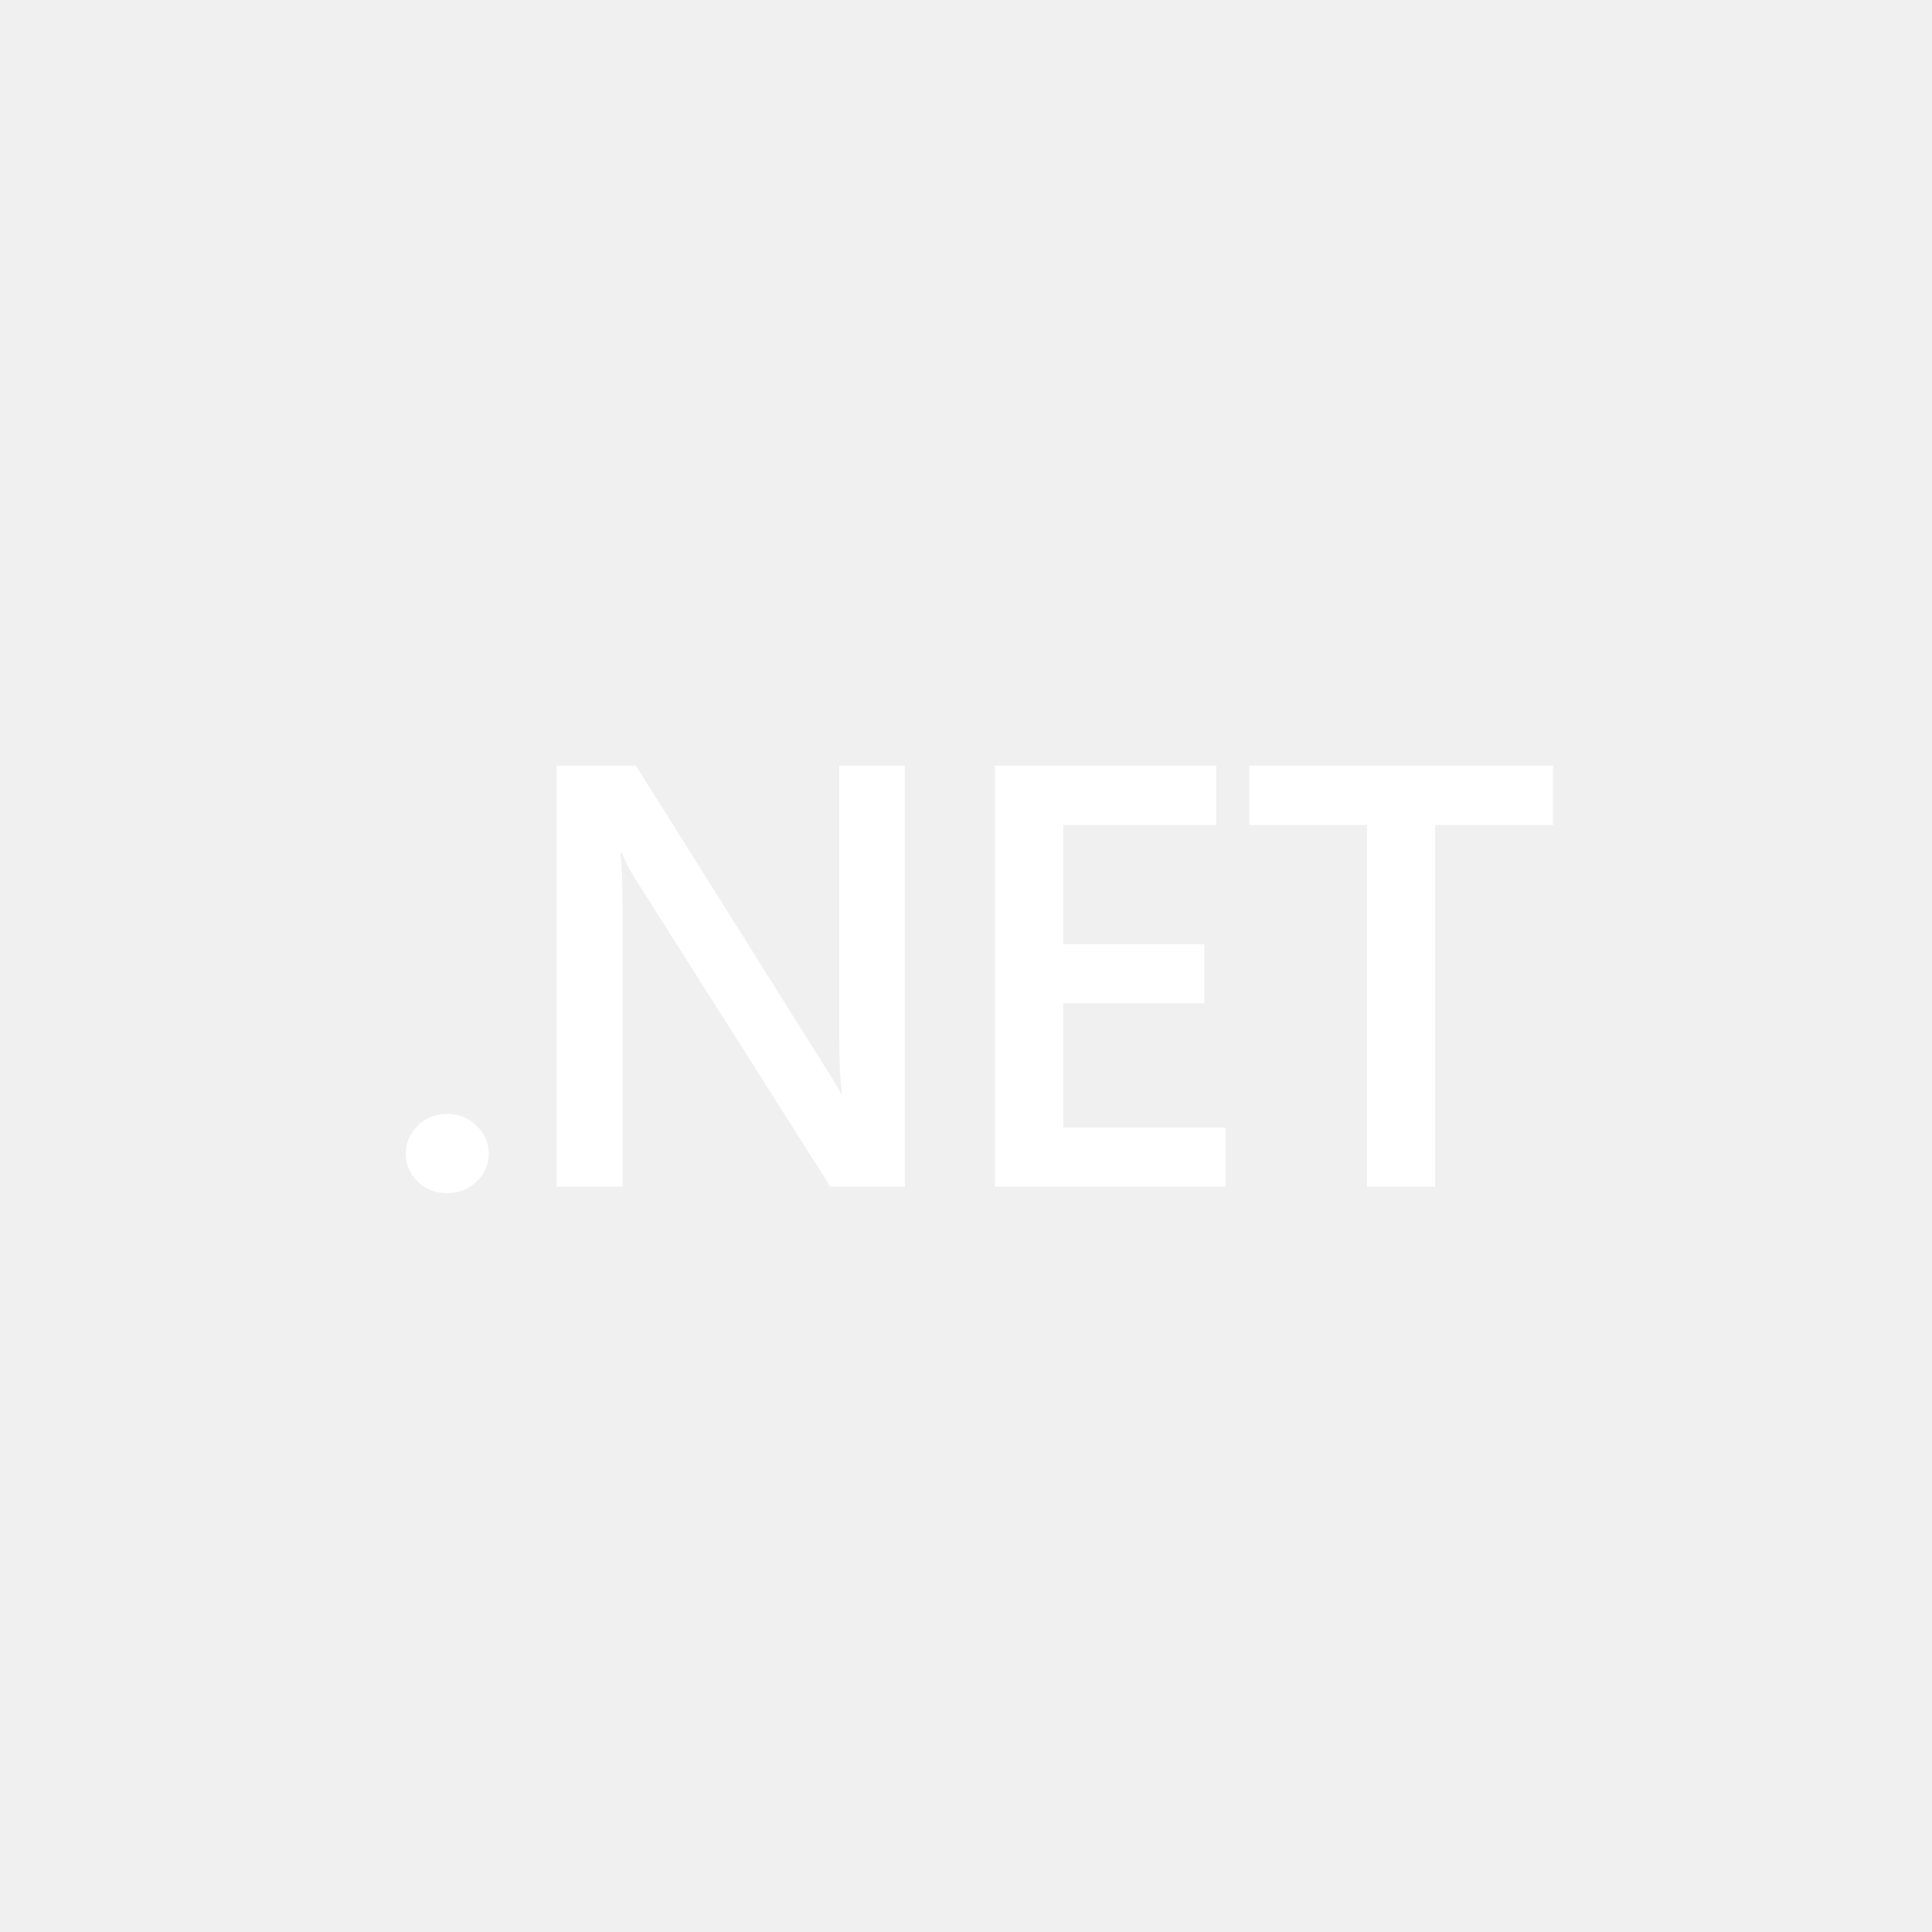
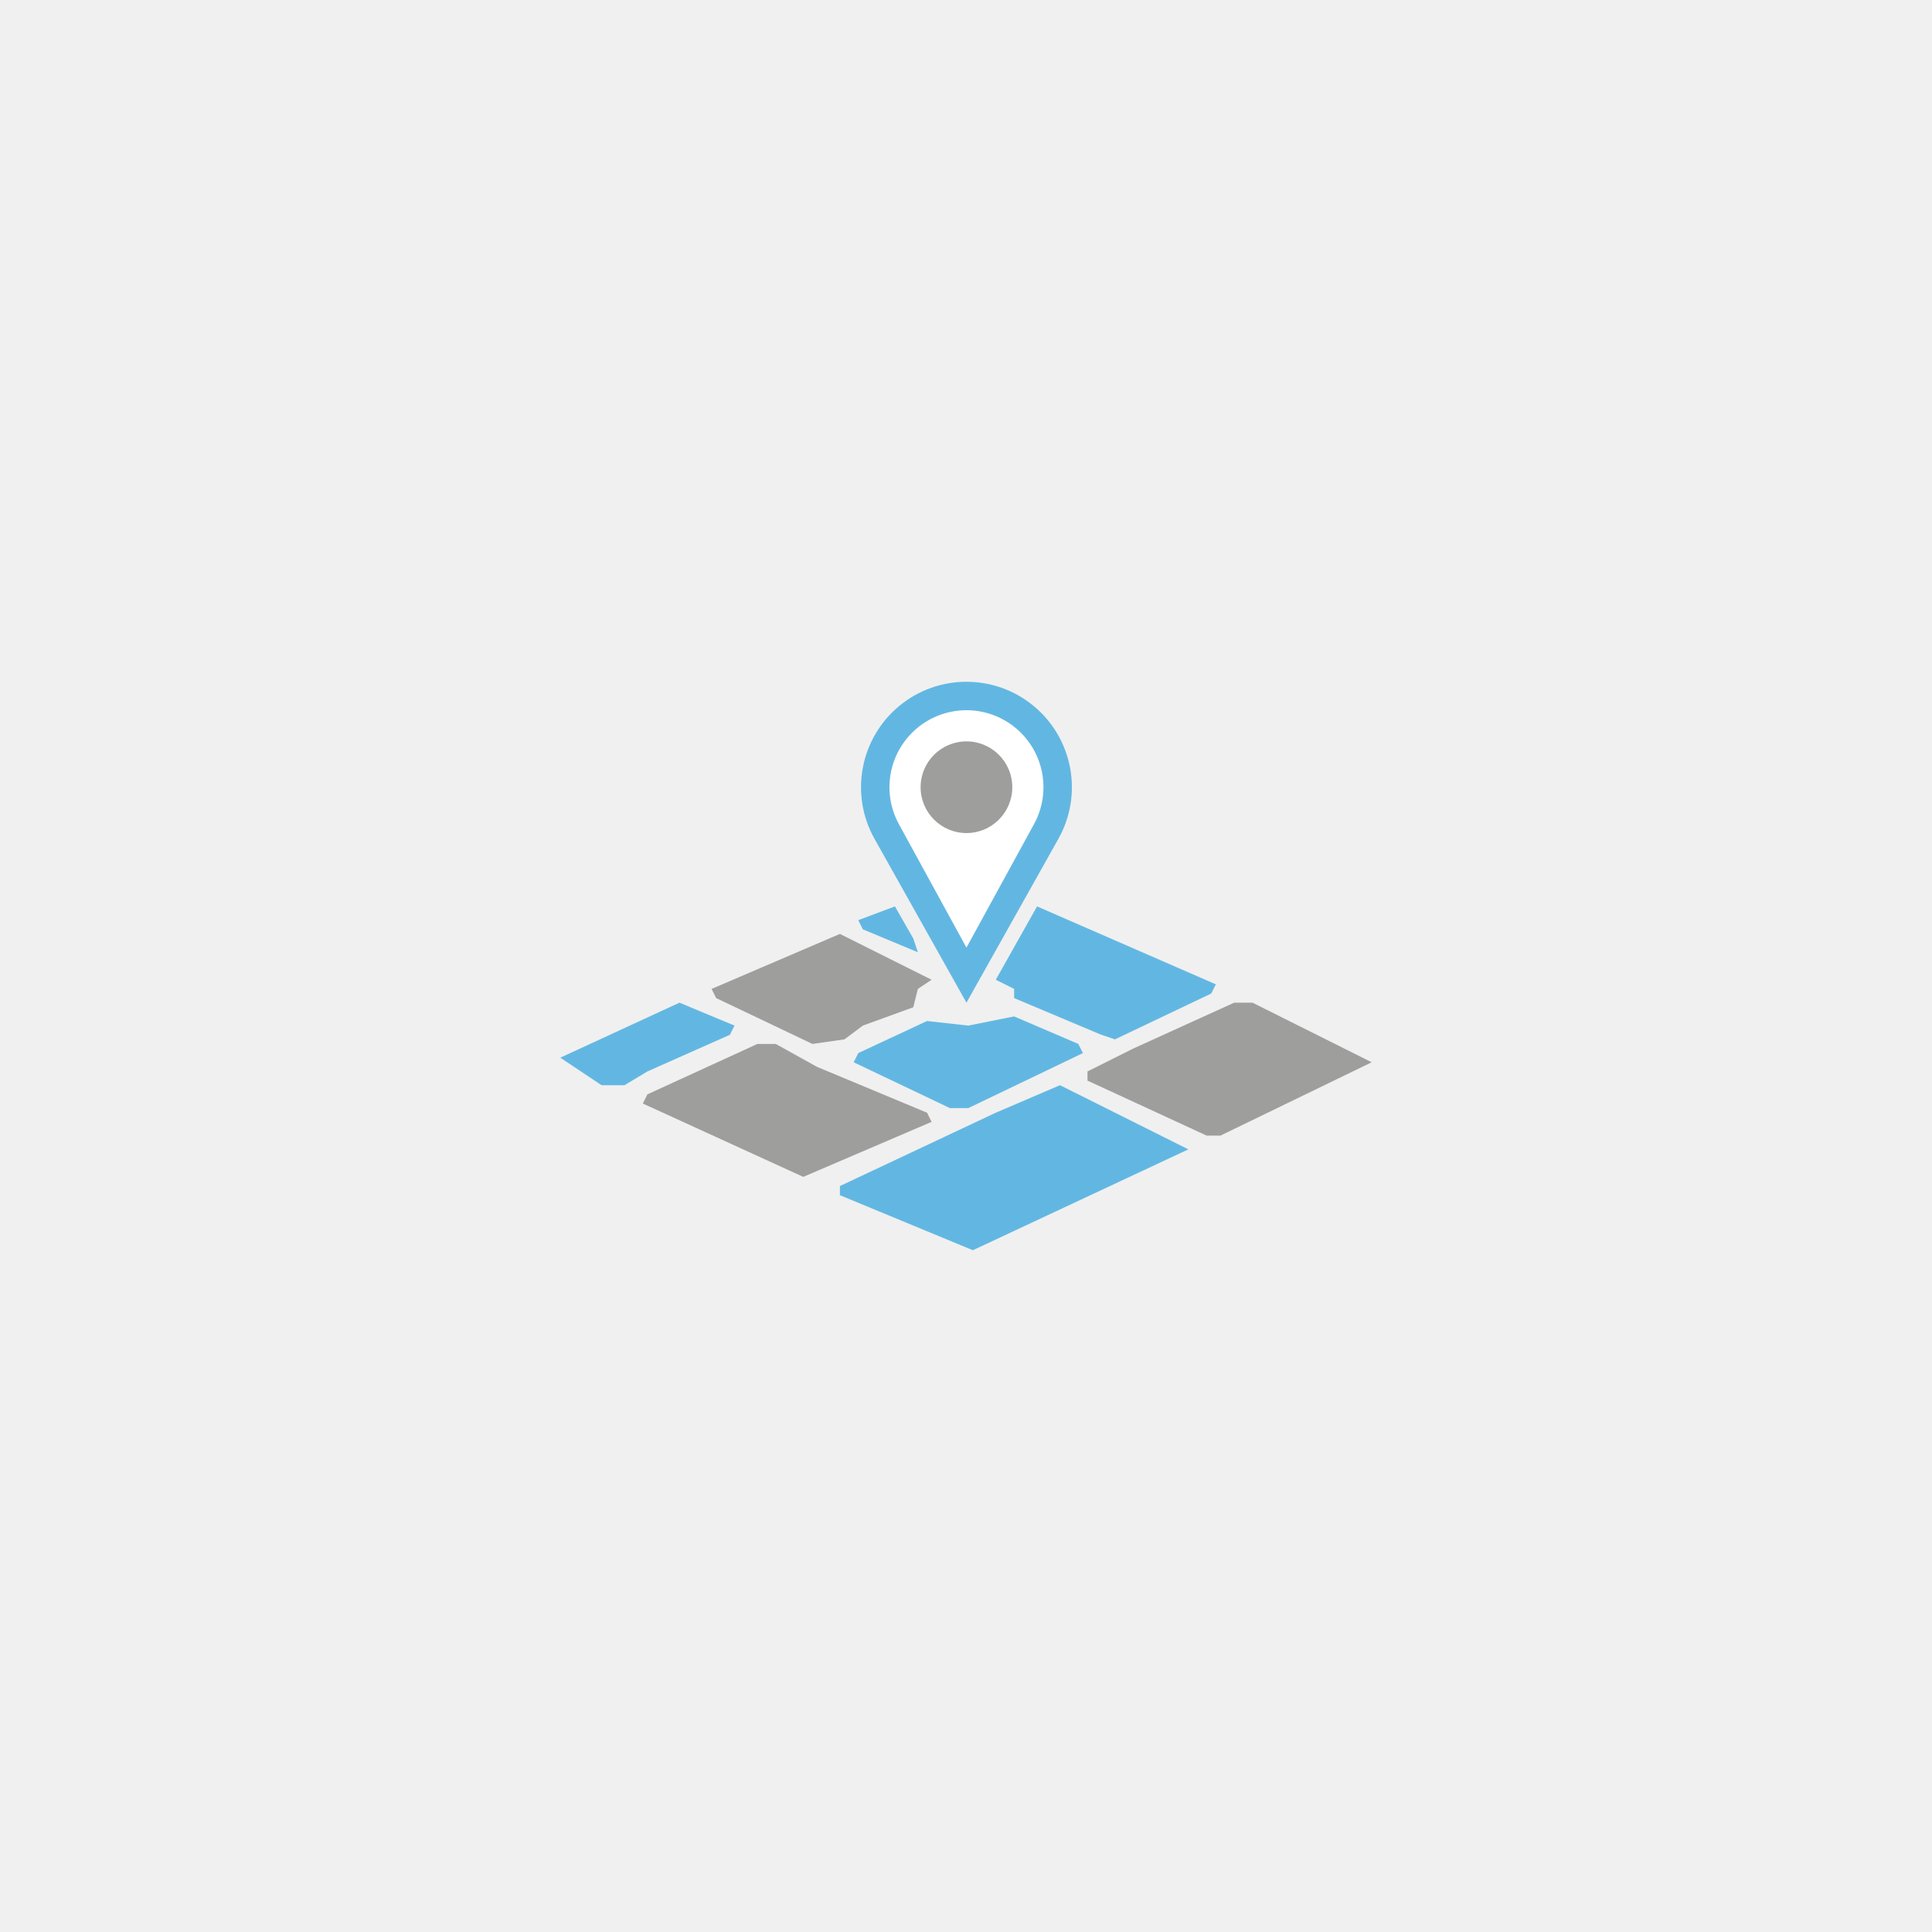
- <svg xmlns="http://www.w3.org/2000/svg" width="456" height="456" viewBox="0 0 456 456" version="1.1" xml:space="preserve" style="fill-rule:evenodd;clip-rule:evenodd;stroke-linejoin:round;stroke-miterlimit:2;">
-   <path d="m 105.5,281.609 c -2.703,0 -5.001,-0.9 -6.893,-2.702 -1.892,-1.848 -2.838,-4.042 -2.838,-6.582 0,-2.587 0.946,-4.804 2.838,-6.652 1.892,-1.848 4.19,-2.772 6.893,-2.772 2.748,0 5.068,0.924 6.96,2.772 1.937,1.848 2.906,4.064 2.906,6.652 0,2.54 -0.968,4.734 -2.906,6.582 -1.892,1.802 -4.212,2.702 -6.96,2.702 z" style="fill:#ffffff;fill-rule:nonzero;stroke-width:0.838" />
-   <path d="M 213.561,280.084 H 195.99 L 149.7,207.054 c -1.171,-1.848 -2.14,-3.765 -2.906,-5.751 h -0.406 c 0.361,2.125 0.541,6.675 0.541,13.65 v 65.132 h -15.543 v -99.36 h 18.719 l 44.737,71.298 c 1.892,2.957 3.109,4.989 3.649,6.098 h 0.27 c -0.45,-2.632 -0.676,-7.09 -0.676,-13.373 v -64.023 h 15.476 z" style="fill:#ffffff;fill-rule:nonzero;stroke-width:0.838" />
-   <path d="m 289.251,280.084 h -54.401 v -99.36 h 52.238 v 13.997 h -36.154 v 28.131 h 33.316 v 13.927 h -33.316 v 29.378 h 38.316 z" style="fill:#ffffff;fill-rule:nonzero;stroke-width:0.838" />
-   <path d="M 366.565,194.721 H 338.722 v 85.363 h -16.084 v -85.363 h -27.775 v -13.997 h 71.701 z" style="fill:#ffffff;fill-rule:nonzero;stroke-width:0.838" />
+ <svg xmlns="http://www.w3.org/2000/svg" width="456" height="456" viewBox="0 0 456 456" version="1.1">
+   <g transform="translate(131.16,130.62) scale(1.082)">
+     <path fill="#62B7E2" fill-rule="evenodd" d="M 119,105 L 100,97 L 100,95 L 96,93 L 105,77 L 144,94 L 143,96 L 122,106 Z" />
+     <path fill="#62B7E2" fill-rule="evenodd" d="M 78,84 L 79,87 L 67,82 L 66,80 L 74,77 Z" />
+     <path fill="#9E9E9C" fill-rule="evenodd" d="M 67,103 L 63,106 L 56,107 L 35,97 L 34,95 L 62,83 L 82,93 L 79,95 L 78,99 Z" />
+     <path fill="#62B7E2" fill-rule="evenodd" d="M 20,113 L 15,116 L 10,116 L 1,110 L 27,98 L 39,103 L 38,105 Z" />
+     <path fill="#9E9E9C" fill-rule="evenodd" d="M 126,108 L 148,98 L 152,98 L 178,111 L 145,127 L 142,127 L 116,115 L 116,113 Z" />
+     <path fill="#62B7E2" fill-rule="evenodd" d="M 100,101 L 114,107 L 115,109 L 90,121 L 86,121 L 65,111 L 66,109 L 81,102 L 90,103 Z" />
+     <path fill="#9E9E9C" fill-rule="evenodd" d="M 57,112 L 81,122 L 82,124 L 54,136 L 19,120 L 20,118 L 44,107 L 48,107 Z" />
+     <path fill="#62B7E2" fill-rule="evenodd" d="M 96,122 L 110,116 L 138,130 L 91,152 L 62,140 L 62,138 Z" />
+     <path fill="#FFFFFF" d="M 74.862,59.064 L 89.600,86.000 L 104.338,59.064 A 16.8 16.8 0 1 0 74.862,59.064 Z" />
+     <path fill="#62B7E2" fill-rule="evenodd" d="M 69.542,62.255 L 89.600,98.000 L 109.658,62.255 A 23.0 23.0 0 1 0 69.542,62.255 Z M 74.862,59.064 L 89.600,86.000 L 104.338,59.064 A 16.8 16.8 0 1 0 74.862,59.064 Z" />
+     <circle cx="89.6" cy="51.0" r="10.0" fill="#9E9E9C" />
+   </g>
</svg>
